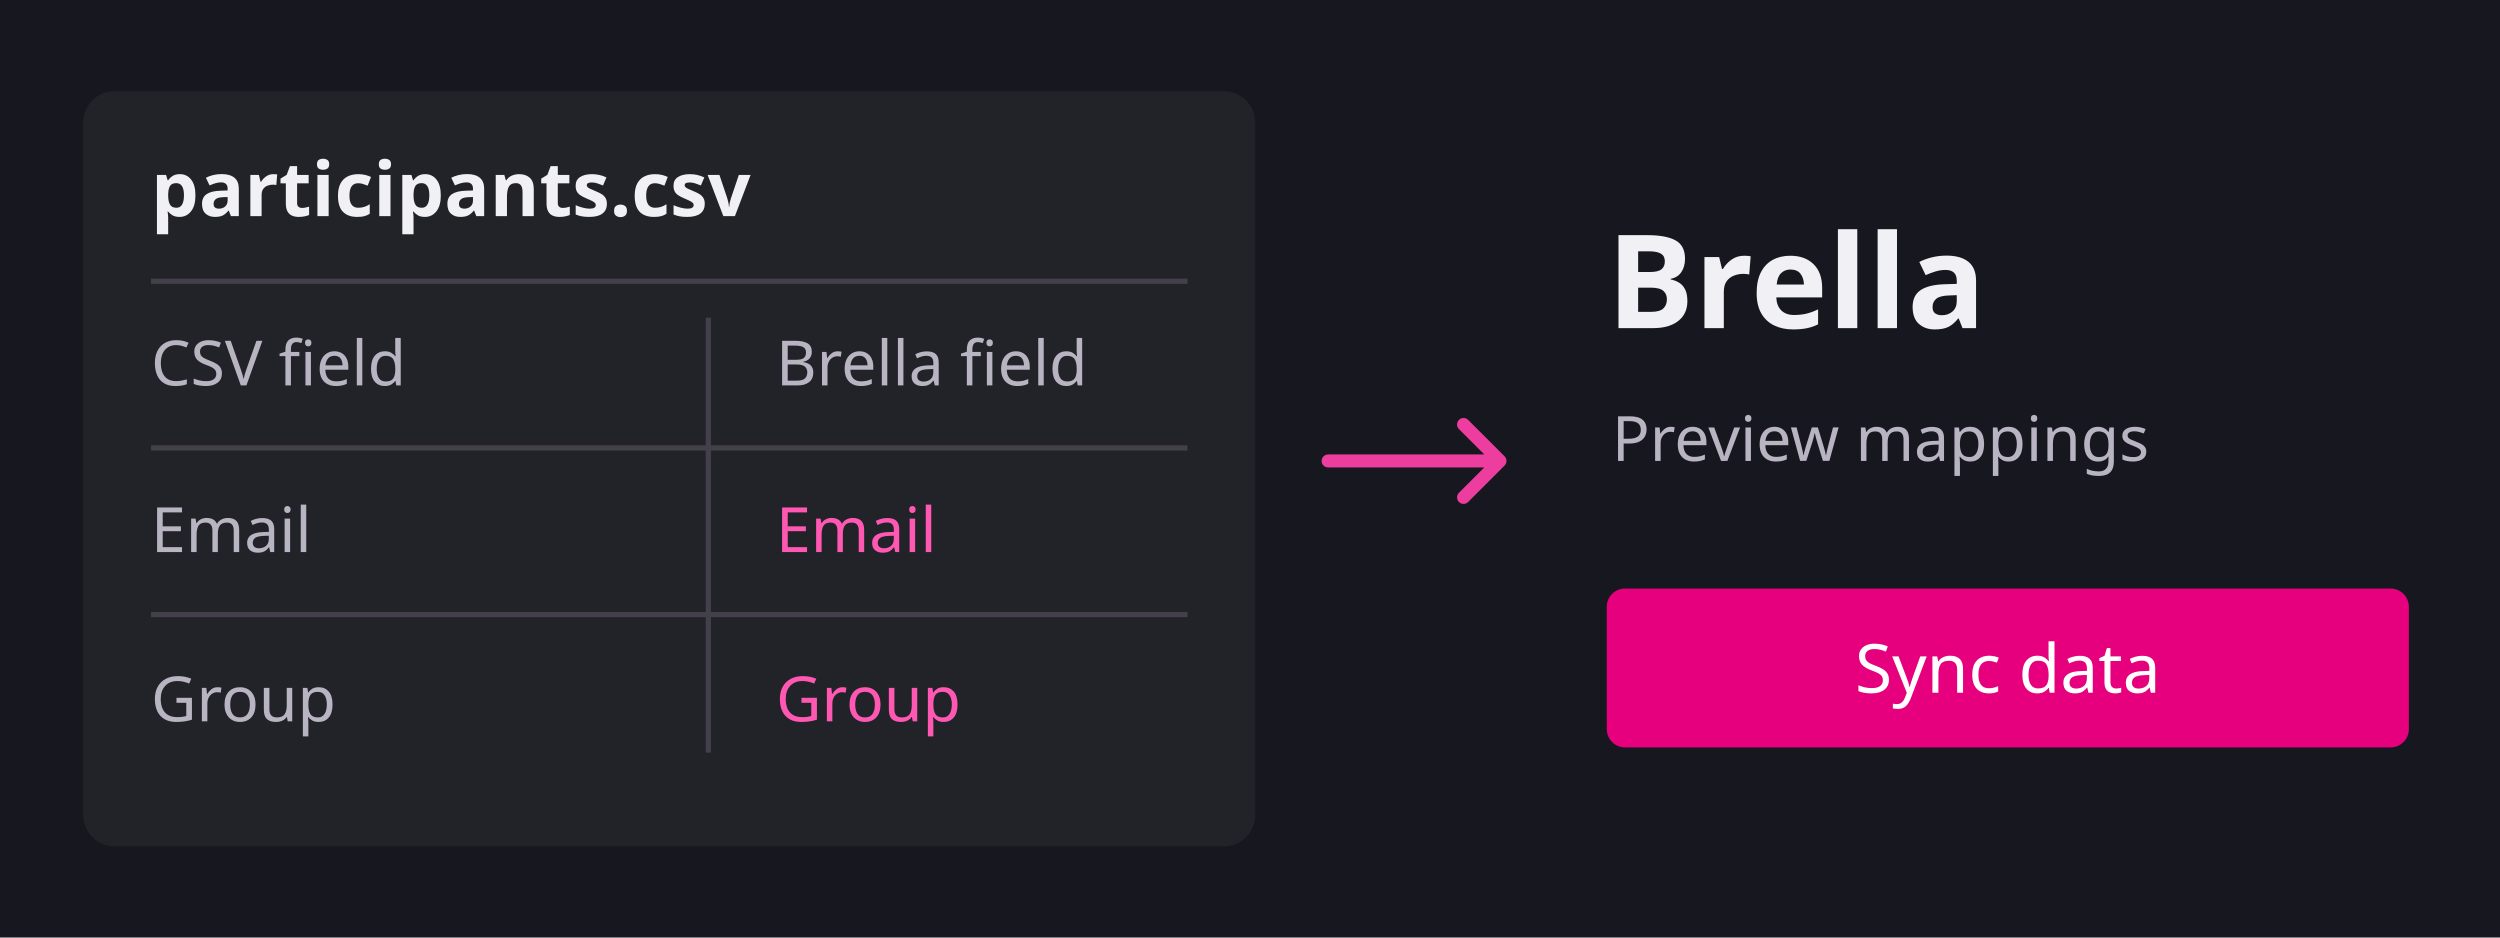
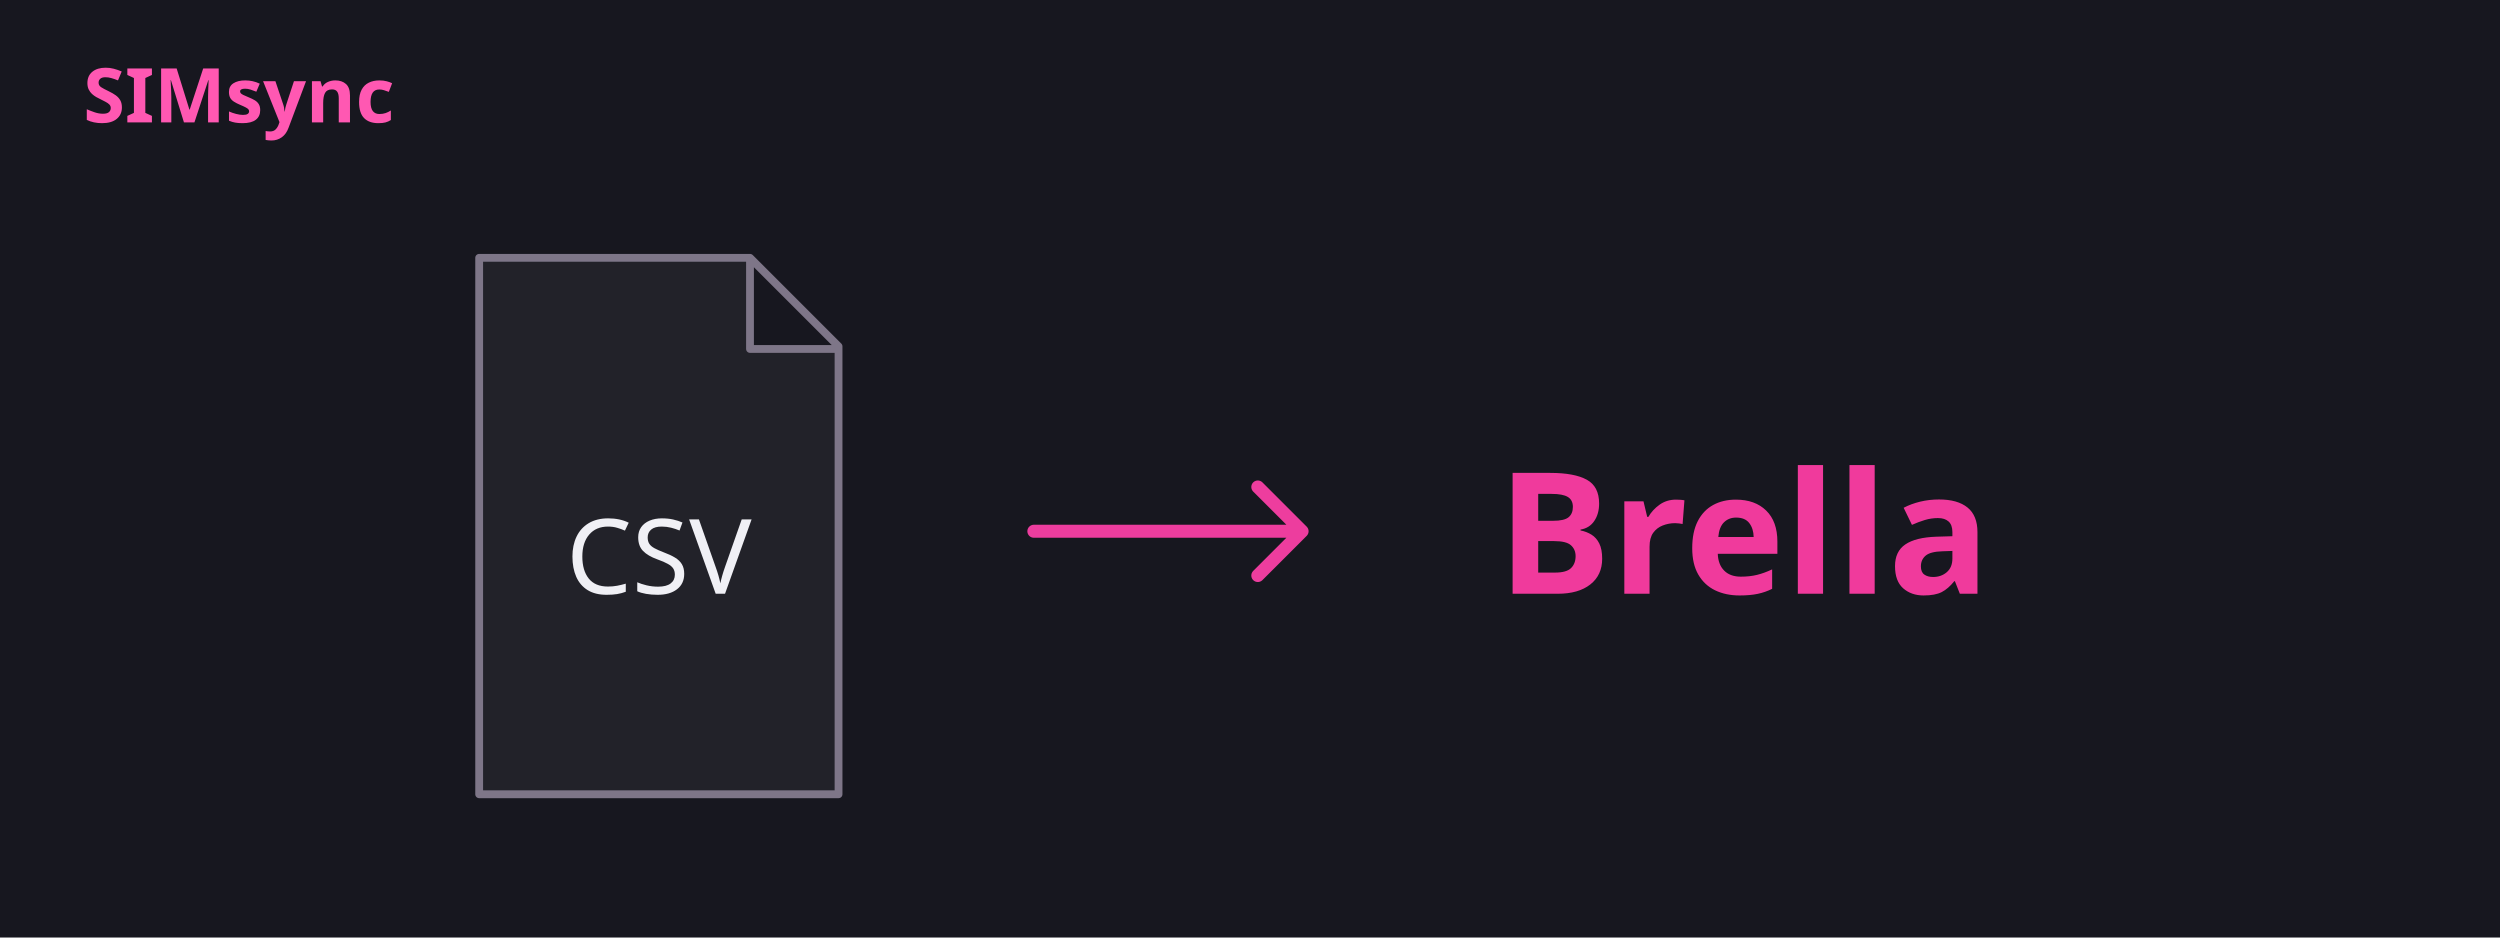
<svg xmlns="http://www.w3.org/2000/svg" viewBox="0 0 960 360" width="960" height="360">
  <defs />
  <rect width="960" height="360" fill="#17171f" />
+   <text x="32" y="47" font-family="Poppins,sans-serif" font-size="29" font-weight="600" fill="#ff58b2">SIMsync</text>
  <g font-family="Poppins,sans-serif">
-     <rect x="32" y="35" width="450" height="290" rx="12" fill="#222229" />
-     <text x="58" y="83" fill="#f0f0f5" font-size="29" font-weight="600">participants.csv</text>
-     <path d="M58 108h398M58 172h398M58 236h398M272 122v167" stroke="#44404b" stroke-width="2" />
-     <g font-size="24" fill="#b8b4c1">
-       <text x="58" y="148">CSV field</text>
-       <text x="298" y="148">Brella field</text>
-       <text x="58" y="212">Email</text>
-       <text x="58" y="277">Group</text>
-     </g>
-     <g font-size="24" fill="#ff58b2">
-       <text x="298" y="212">Email</text>
-       <text x="298" y="277">Group</text>
-     </g>
-     <path d="M510 177h66m-14-14 14 14-14 14" fill="none" stroke="#ed3d9e" stroke-width="5" stroke-linecap="round" stroke-linejoin="round" />
-     <text x="617" y="126" fill="#f0f0f5" font-size="50" font-weight="600">Brella</text>
-     <text x="619" y="177" fill="#b8b4c1" font-size="24">Preview mappings</text>
-     <rect x="617" y="226" width="308" height="61" rx="7" fill="#e6007e" />
-     <text x="771" y="266" fill="#ffffff" font-size="26" text-anchor="middle">Sync data</text>
+     <path d="M184 99h104l34 34v172H184zM288 99v35h34" fill="#222229" stroke="#7e7688" stroke-width="3" stroke-linejoin="round" />
+     <text x="253" y="228" font-size="40" text-anchor="middle" fill="#f0f0f5">CSV</text>
+     <path d="M397 204h103m-17-17 17 17-17 17" fill="none" stroke="#ed3d9e" stroke-width="5" stroke-linecap="round" stroke-linejoin="round" />
+     <text x="575" y="228" fill="#f03a9c" font-size="65" font-weight="600">Brella</text>
  </g>
</svg>
